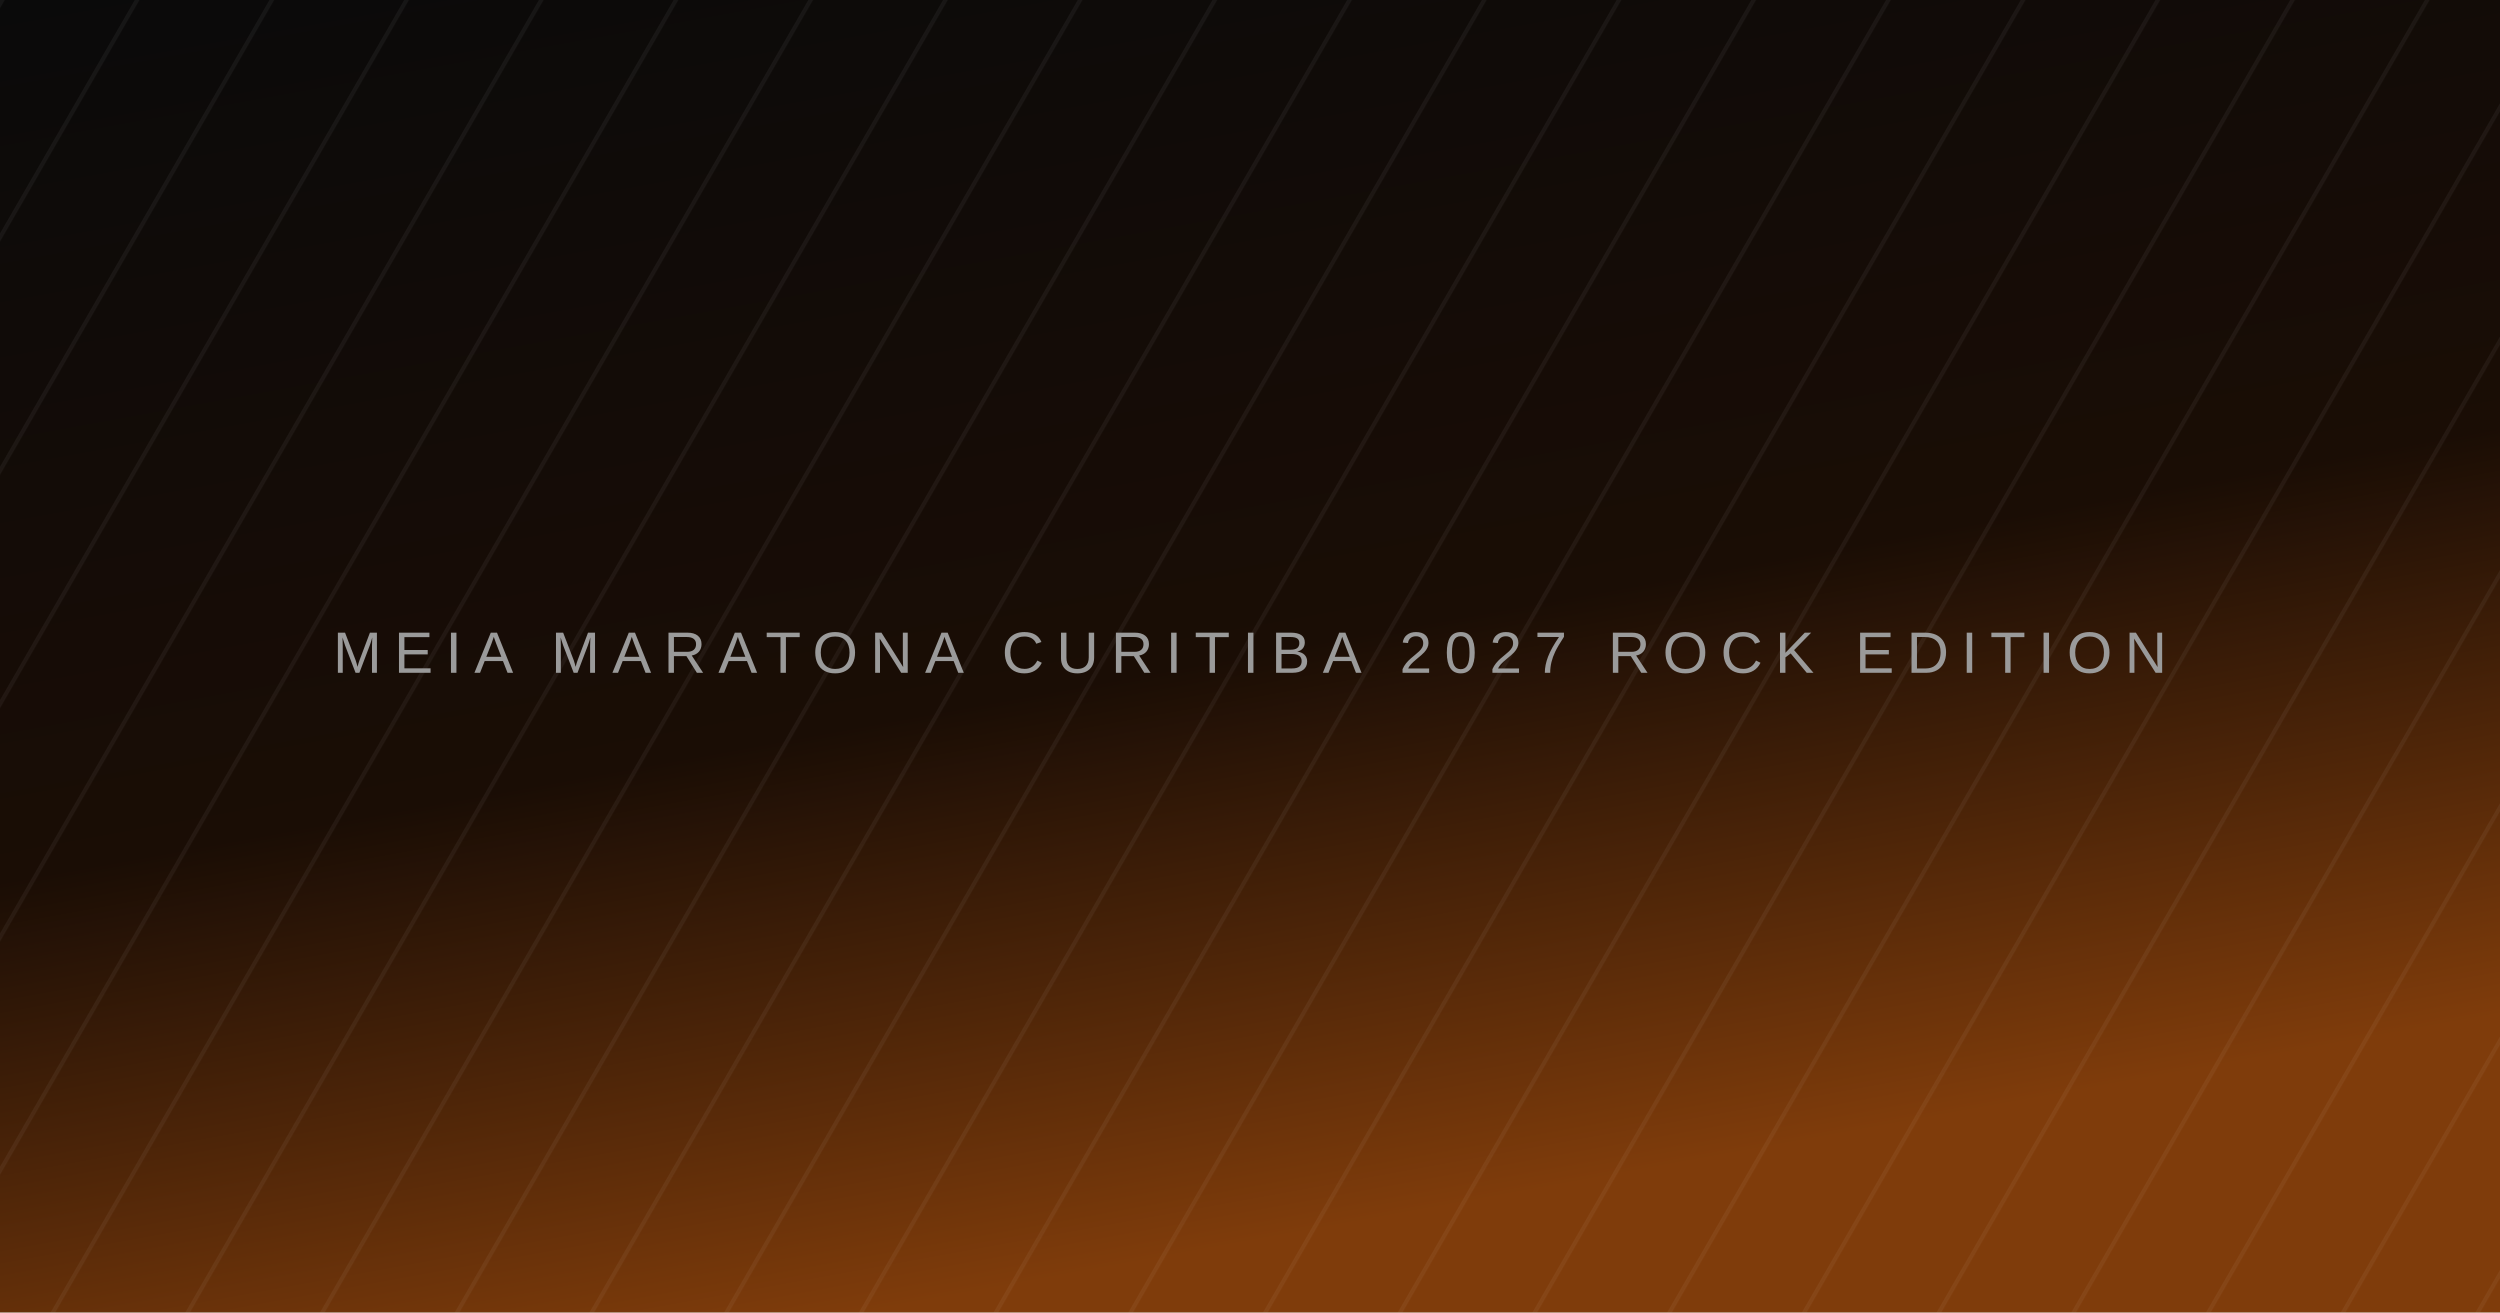
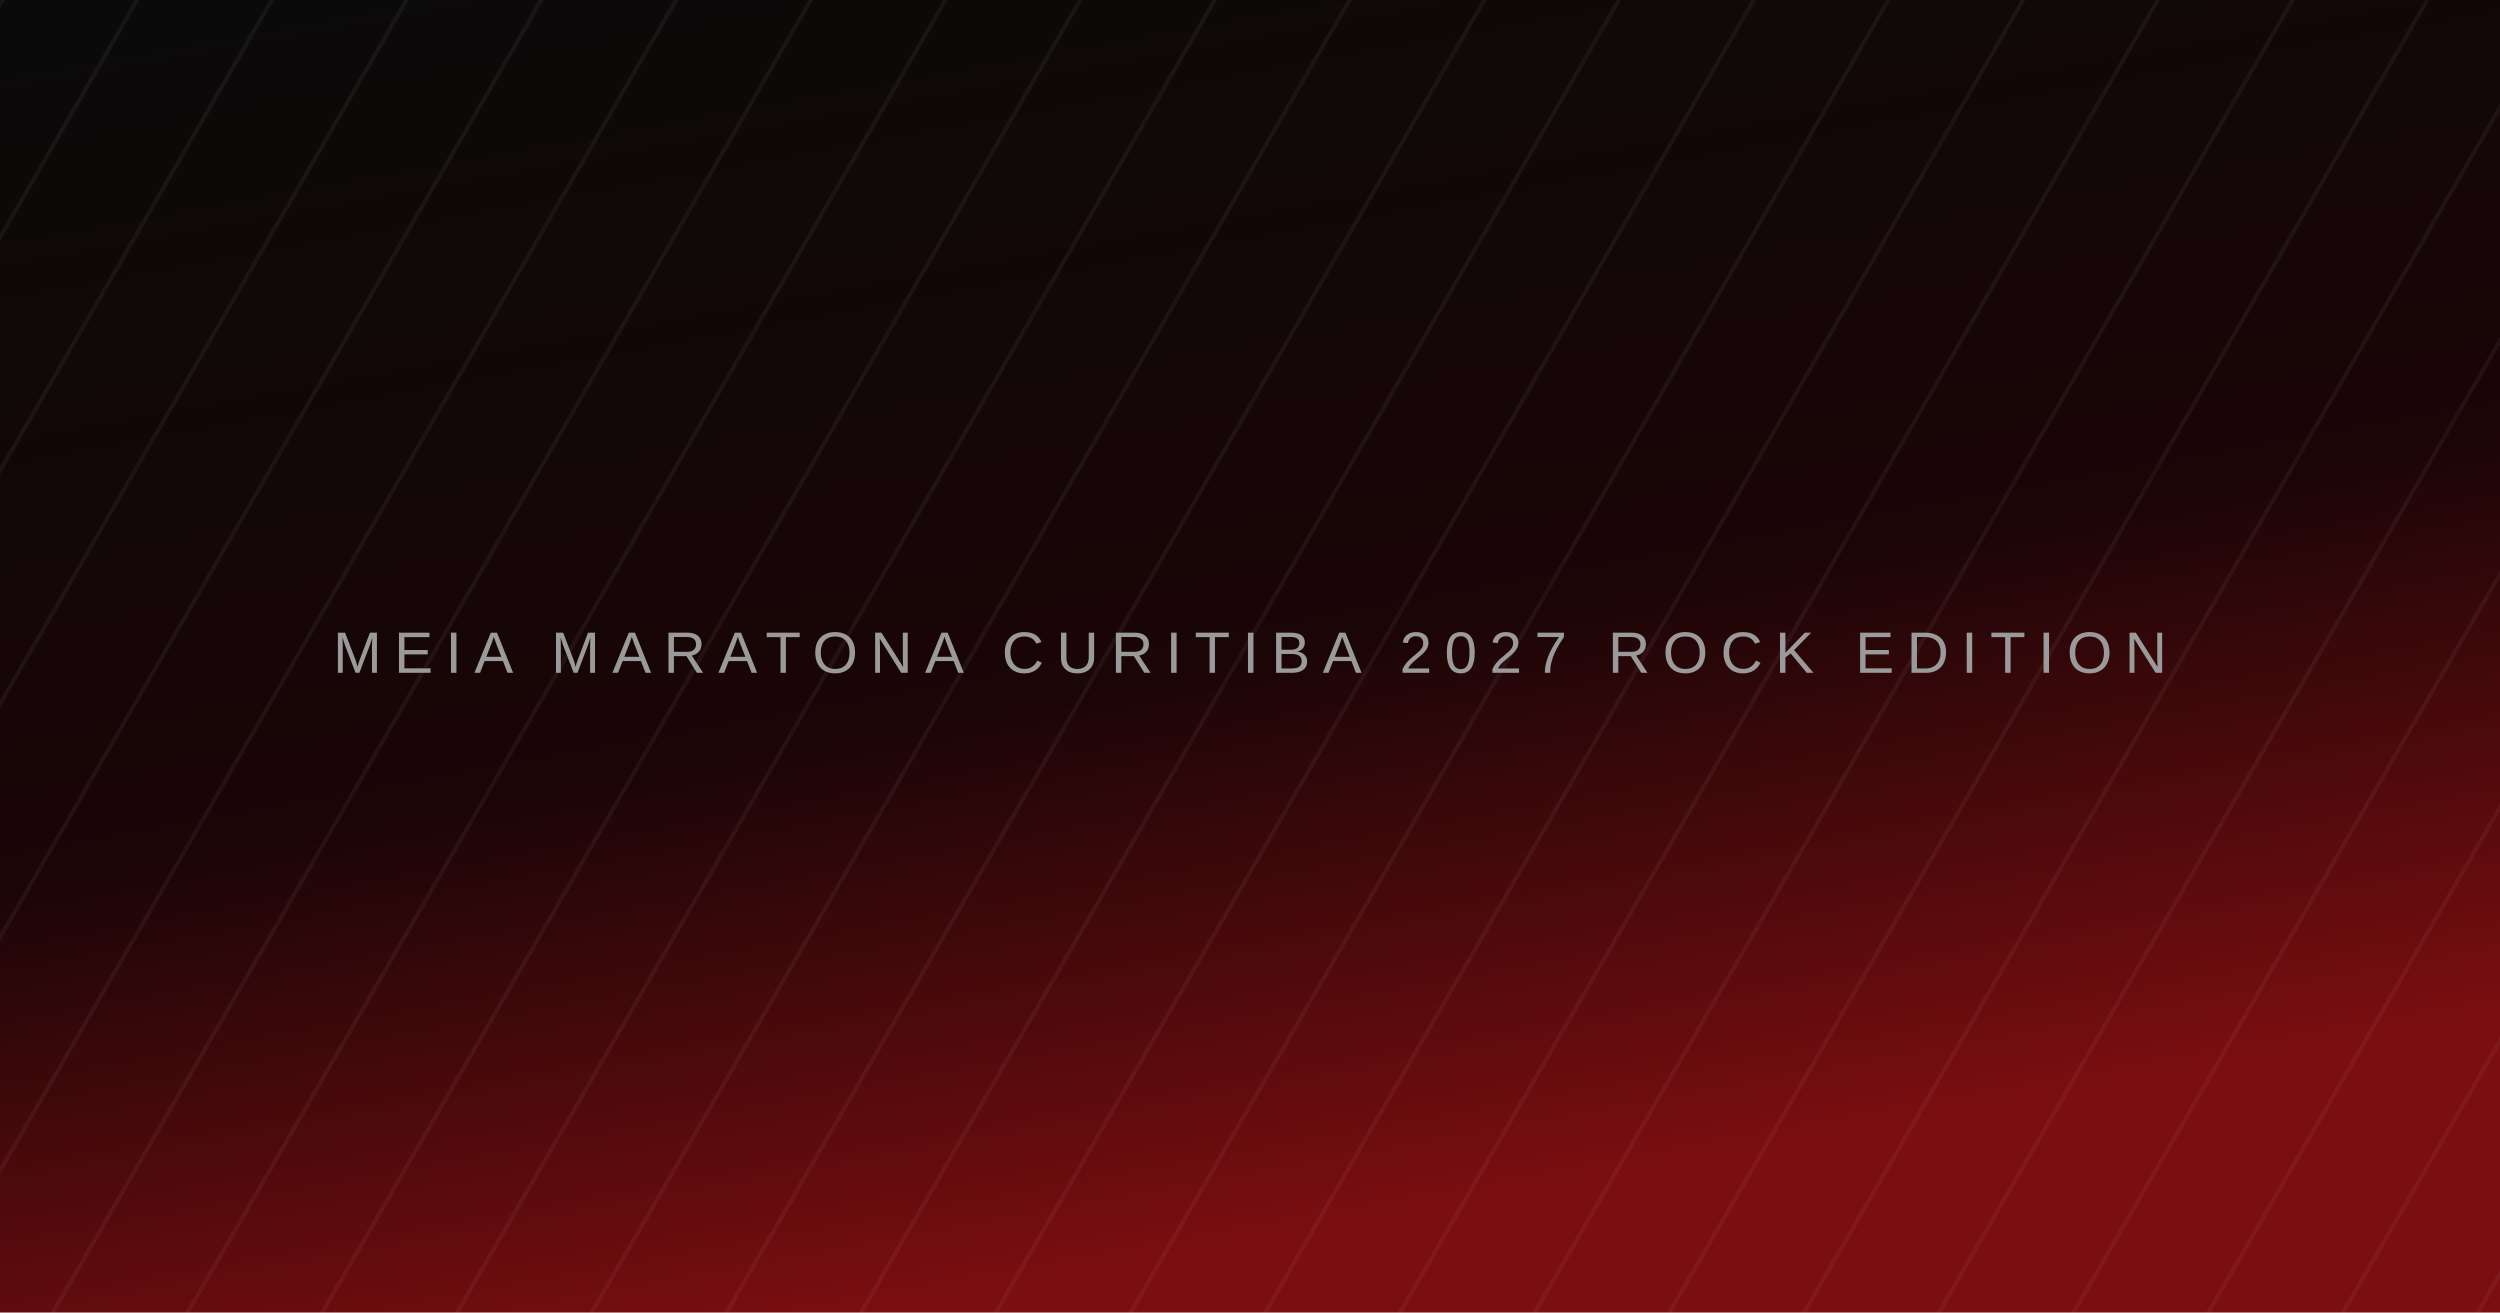
<svg xmlns="http://www.w3.org/2000/svg" width="1200" height="630" viewBox="0 0 1200 630" role="img" aria-label="MEIA MARATONA CURITIBA 2027 ROCK EDITION">
  <defs>
    <linearGradient id="g" x1="0" y1="0" x2="0.35" y2="1">
      <stop offset="0%" stop-color="#0A0A0A" />
-       <stop offset="60%" stop-color="#1A0D05" />
-       <stop offset="100%" stop-color="#7F3C0B" />
+       <stop offset="60%" stop-color="#1A0507" />
+       <stop offset="100%" stop-color="#7A0E10" />
    </linearGradient>
    <pattern id="p" width="56" height="56" patternUnits="userSpaceOnUse" patternTransform="rotate(30)">
      <rect width="56" height="56" fill="none" />
      <rect width="2" height="56" fill="#FFFFFF" opacity="0.05" />
    </pattern>
  </defs>
  <rect width="1200" height="630" fill="url(#g)" />
  <rect width="1200" height="630" fill="url(#p)" />
  <text x="50%" y="50%" fill="#9A9A9A" font-family="Arial Narrow, Arial, sans-serif" font-size="28" letter-spacing="6" text-anchor="middle" dominant-baseline="middle">MEIA MARATONA CURITIBA 2027 ROCK EDITION</text>
</svg>
